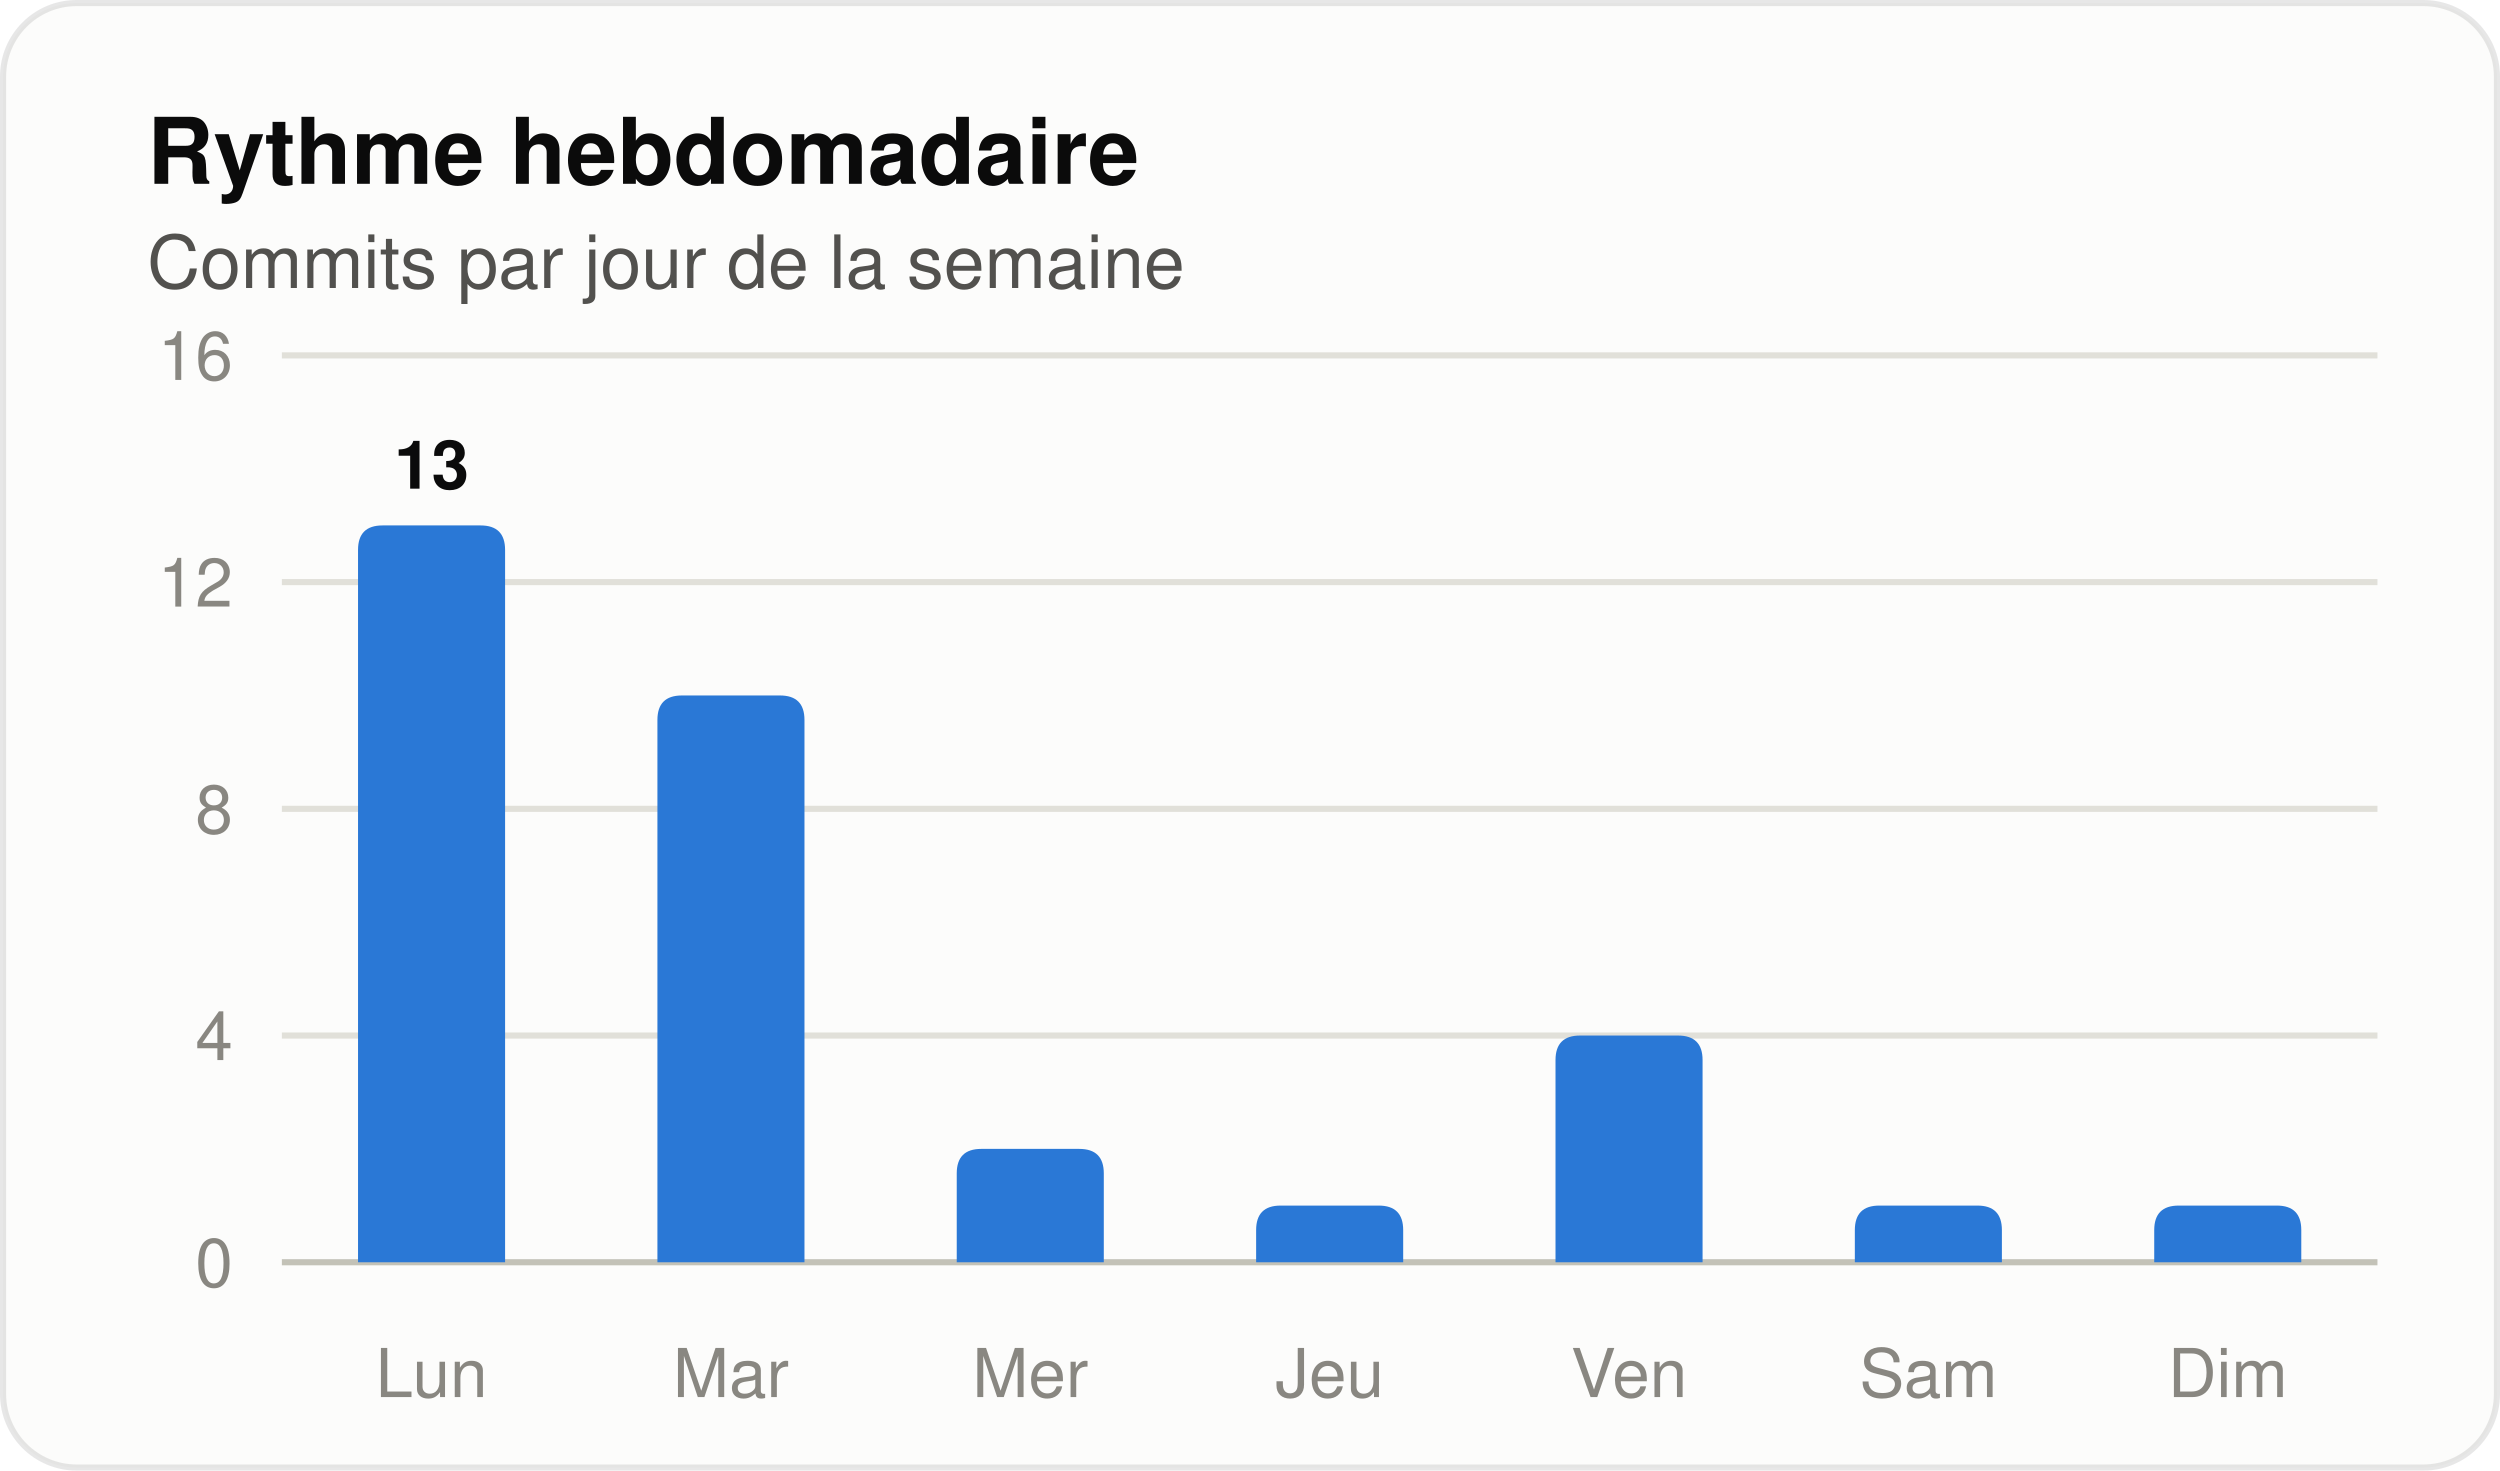
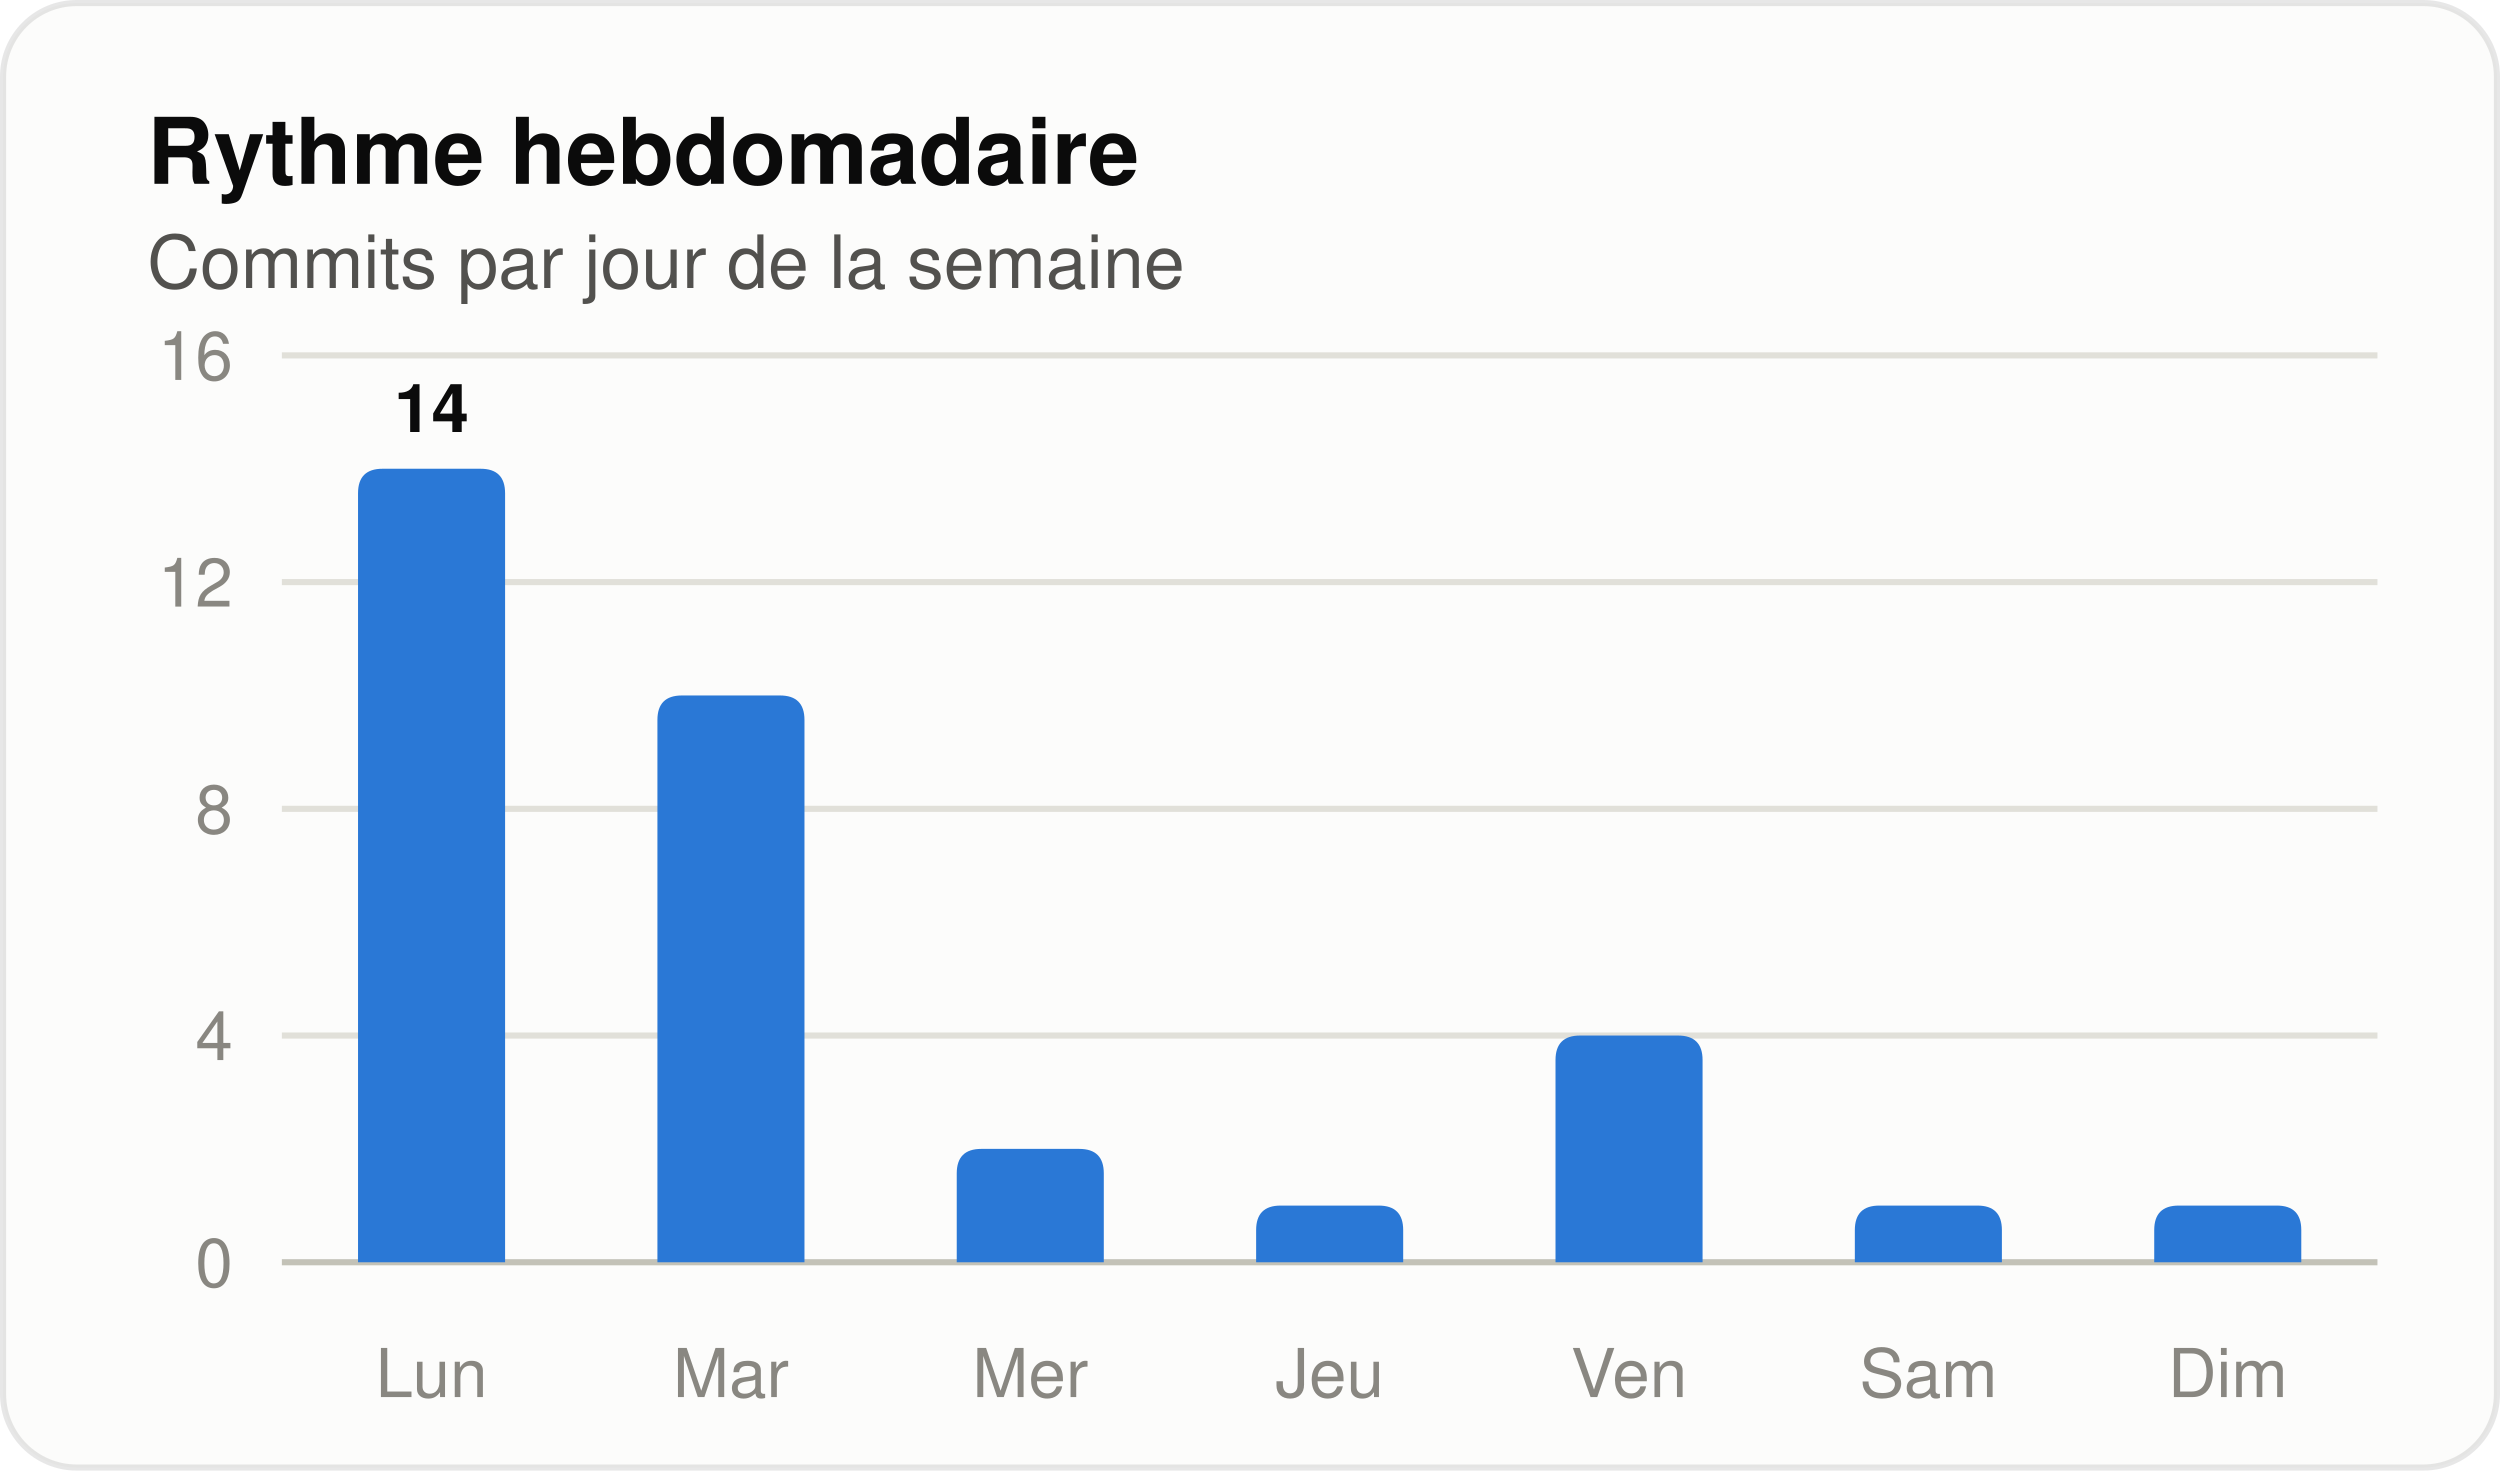
<svg xmlns="http://www.w3.org/2000/svg" width="408" height="240" viewBox="0 0 408 240" role="img" aria-label="Histogramme des commits par jour de la semaine" font-family="system-ui, 'Segoe UI', Ubuntu, Helvetica, Arial, sans-serif">
  <rect x="0.5" y="0.5" width="407" height="239" rx="12" fill="#fcfcfb" stroke="rgba(11,11,11,0.10)" />
  <text x="24" y="30" font-size="15" fill="#0b0b0b" font-weight="600">Rythme hebdomadaire</text>
  <text x="24" y="47" font-size="12" fill="#52514e">Commits par jour de la semaine</text>
  <line x1="46" y1="206.0" x2="388" y2="206.0" stroke="#c3c2b7" stroke-width="1" />
  <text x="38" y="210" font-size="11" fill="#898781" text-anchor="end" font-variant-numeric="tabular-nums">0</text>
  <line x1="46" y1="169.0" x2="388" y2="169.0" stroke="#e1e0d9" stroke-width="1" />
  <text x="38" y="173" font-size="11" fill="#898781" text-anchor="end" font-variant-numeric="tabular-nums">4</text>
  <line x1="46" y1="132.0" x2="388" y2="132.0" stroke="#e1e0d9" stroke-width="1" />
  <text x="38" y="136" font-size="11" fill="#898781" text-anchor="end" font-variant-numeric="tabular-nums">8</text>
  <line x1="46" y1="95.0" x2="388" y2="95.0" stroke="#e1e0d9" stroke-width="1" />
  <text x="38" y="99" font-size="11" fill="#898781" text-anchor="end" font-variant-numeric="tabular-nums">12</text>
  <line x1="46" y1="58.0" x2="388" y2="58.0" stroke="#e1e0d9" stroke-width="1" />
  <text x="38" y="62" font-size="11" fill="#898781" text-anchor="end" font-variant-numeric="tabular-nums">16</text>
-   <path d="M 58.43 206.00 V 89.75 Q 58.43 85.75 62.43 85.75 H 78.43 Q 82.43 85.75 82.43 89.75 V 206.00 Z" fill="#2a78d6" />
-   <text x="70.429" y="79.75" font-size="11" fill="#0b0b0b" font-weight="600" text-anchor="middle">13</text>
+   <path d="M 58.43 206.00 V 80.50 Q 58.43 76.50 62.43 76.50 H 78.43 Q 82.43 76.50 82.43 80.50 V 206.00 Z" fill="#2a78d6" />
+   <text x="70.429" y="70.5" font-size="11" fill="#0b0b0b" font-weight="600" text-anchor="middle">14</text>
  <text x="70.429" y="228" font-size="11" fill="#898781" text-anchor="middle">Lun</text>
  <path d="M 107.29 206.00 V 117.50 Q 107.29 113.50 111.29 113.50 H 127.29 Q 131.29 113.50 131.29 117.50 V 206.00 Z" fill="#2a78d6" />
  <text x="119.286" y="228" font-size="11" fill="#898781" text-anchor="middle">Mar</text>
  <path d="M 156.14 206.00 V 191.50 Q 156.14 187.50 160.14 187.50 H 176.14 Q 180.14 187.50 180.14 191.50 V 206.00 Z" fill="#2a78d6" />
  <text x="168.143" y="228" font-size="11" fill="#898781" text-anchor="middle">Mer</text>
  <path d="M 205.00 206.00 V 200.75 Q 205.00 196.75 209.00 196.75 H 225.00 Q 229.00 196.75 229.00 200.75 V 206.00 Z" fill="#2a78d6" />
  <text x="217" y="228" font-size="11" fill="#898781" text-anchor="middle">Jeu</text>
  <path d="M 253.86 206.00 V 173.00 Q 253.86 169.00 257.86 169.00 H 273.86 Q 277.86 169.00 277.86 173.00 V 206.00 Z" fill="#2a78d6" />
  <text x="265.857" y="228" font-size="11" fill="#898781" text-anchor="middle">Ven</text>
  <path d="M 302.71 206.00 V 200.75 Q 302.71 196.75 306.71 196.75 H 322.71 Q 326.71 196.75 326.71 200.75 V 206.00 Z" fill="#2a78d6" />
  <text x="314.714" y="228" font-size="11" fill="#898781" text-anchor="middle">Sam</text>
  <path d="M 351.57 206.00 V 200.75 Q 351.57 196.75 355.57 196.75 H 371.57 Q 375.57 196.75 375.57 200.75 V 206.00 Z" fill="#2a78d6" />
  <text x="363.571" y="228" font-size="11" fill="#898781" text-anchor="middle">Dim</text>
</svg>
